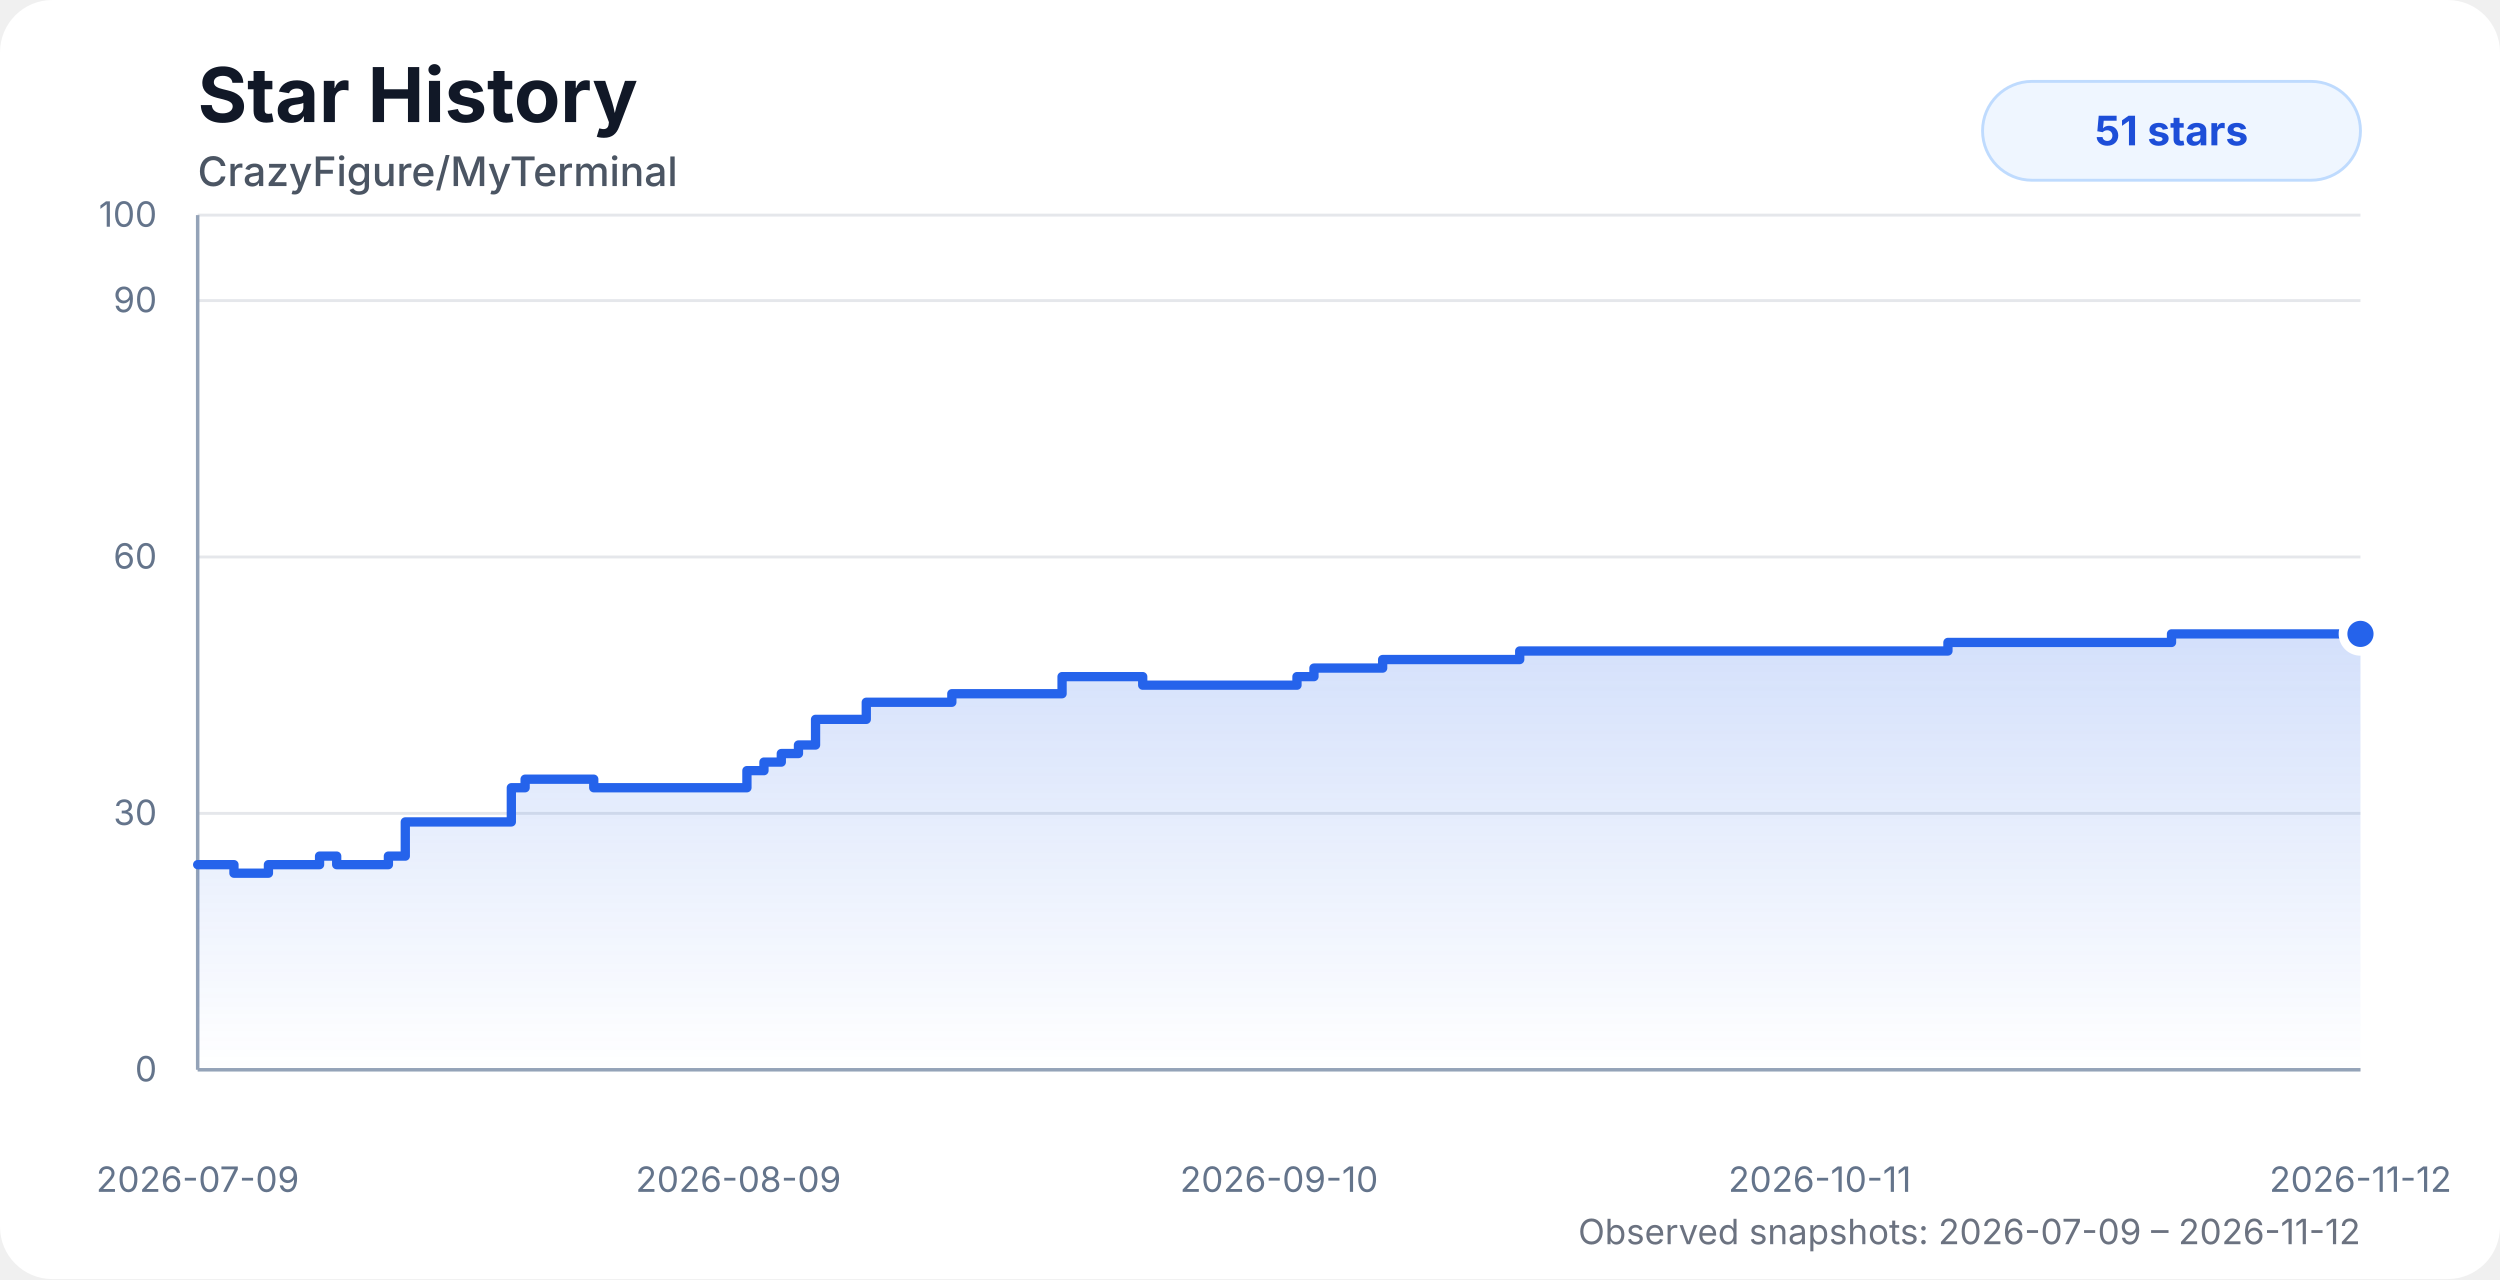
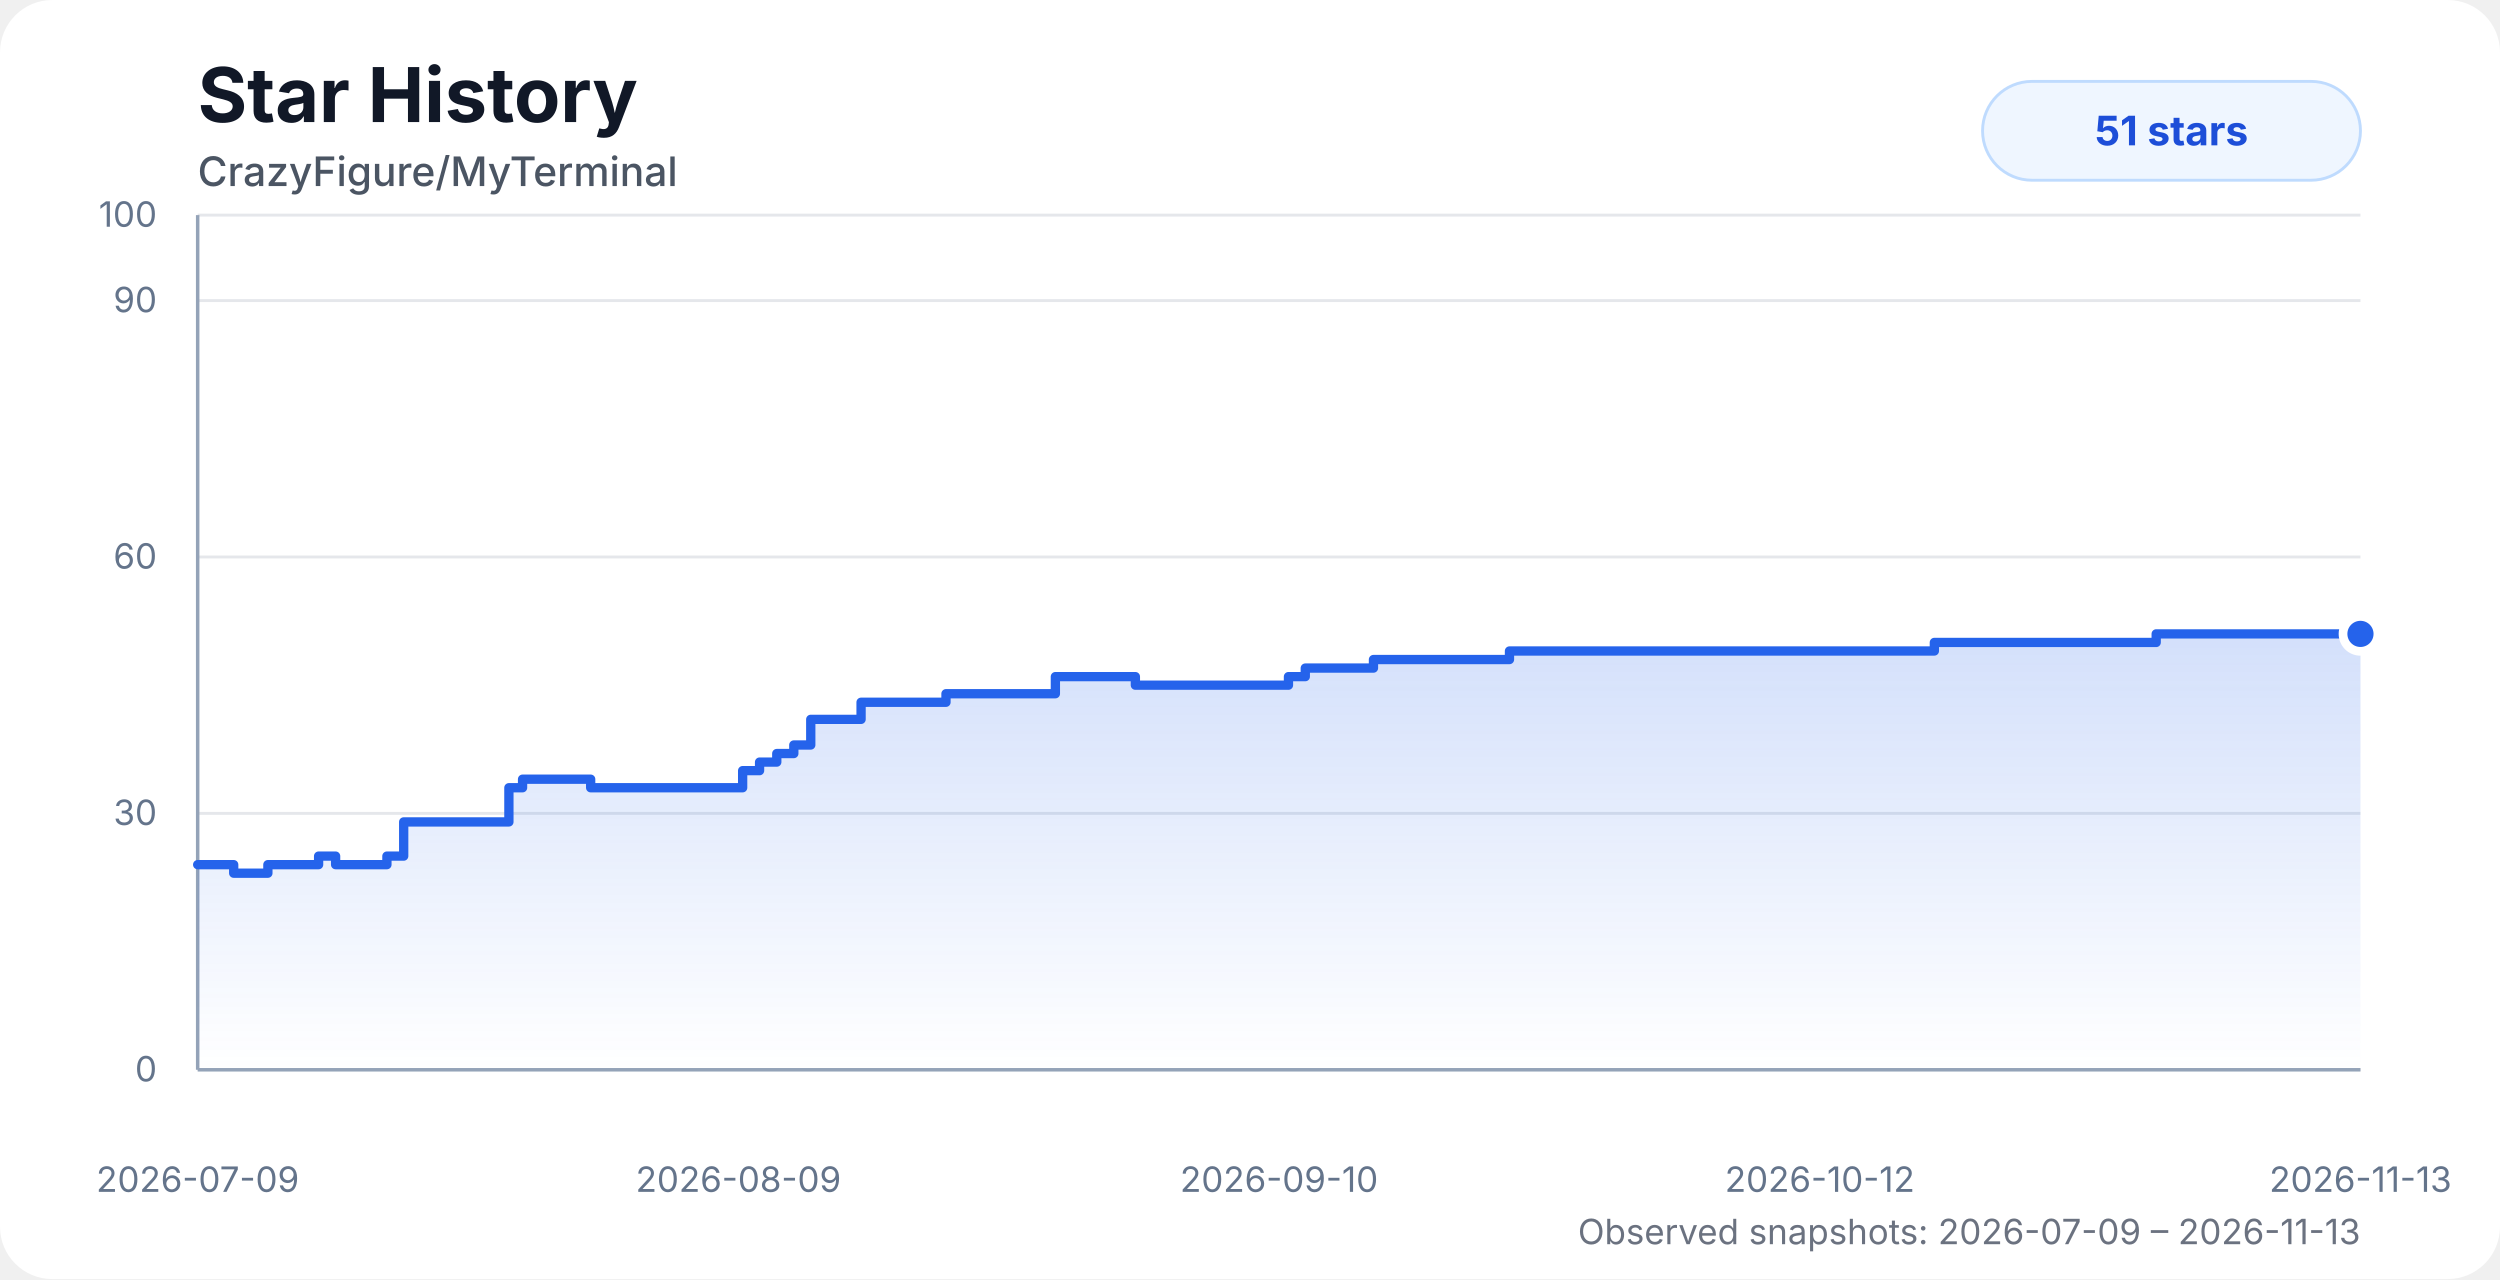
<svg xmlns="http://www.w3.org/2000/svg" width="860" height="440" viewBox="0 0 860 440" role="img" aria-labelledby="title desc">
  <style>
    .chart-bg { fill: #ffffff; }
    .title { fill: #111827; font: 700 26px system-ui, -apple-system, BlinkMacSystemFont, "Segoe UI", sans-serif; }
    .subtitle { fill: #4b5563; font: 500 14px system-ui, -apple-system, BlinkMacSystemFont, "Segoe UI", sans-serif; }
    .axis-label { fill: #64748b; font: 12px system-ui, -apple-system, BlinkMacSystemFont, "Segoe UI", sans-serif; }
    .grid { stroke: #e5e7eb; stroke-width: 1; }
    .axis { stroke: #94a3b8; stroke-width: 1.2; }
    .area { fill: url(#starGradient); opacity: 0.28; }
    .line { fill: none; stroke: #2563eb; stroke-width: 3.2; stroke-linecap: round; stroke-linejoin: round; }
    .dot { fill: #2563eb; stroke: #ffffff; stroke-width: 3; }
    .badge { fill: #eff6ff; stroke: #bfdbfe; }
    .badge-text { fill: #1d4ed8; font: 700 14px system-ui, -apple-system, BlinkMacSystemFont, "Segoe UI", sans-serif; }
    .status { fill: #6b7280; font: 12px system-ui, -apple-system, BlinkMacSystemFont, "Segoe UI", sans-serif; }
    @media (prefers-color-scheme: dark) {
      .chart-bg { fill: #0d1117; }
      .title { fill: #f8fafc; }
      .subtitle { fill: #cbd5e1; }
      .axis-label { fill: #94a3b8; }
      .grid { stroke: #1f2937; }
      .axis { stroke: #475569; }
      .dot { stroke: #0d1117; }
      .badge { fill: #172554; stroke: #1d4ed8; }
      .badge-text { fill: #bfdbfe; }
      .status { fill: #94a3b8; }
    }
  </style>
  <defs>
    <linearGradient id="starGradient" x1="0" x2="0" y1="0" y2="1">
      <stop offset="0%" stop-color="#2563eb" stop-opacity="0.72" />
      <stop offset="100%" stop-color="#2563eb" stop-opacity="0" />
    </linearGradient>
  </defs>
  <rect class="chart-bg" width="860" height="440" rx="18" />
  <text class="title" x="68" y="42">Star History</text>
  <text class="subtitle" x="68" y="64">CrazyFigure/MyTerminal</text>
  <g>
    <line class="grid" x1="68" y1="368" x2="812" y2="368" />
    <line class="grid" x1="68" y1="279.8" x2="812" y2="279.8" />
    <line class="grid" x1="68" y1="191.6" x2="812" y2="191.6" />
    <line class="grid" x1="68" y1="103.4" x2="812" y2="103.4" />
    <line class="grid" x1="68" y1="74" x2="812" y2="74" />
    <line class="axis" x1="68" y1="74" x2="68" y2="368" />
    <line class="axis" x1="68" y1="368" x2="812" y2="368" />
    <text class="axis-label" x="54" y="372" text-anchor="end">0</text>
    <text class="axis-label" x="54" y="283.8" text-anchor="end">30</text>
    <text class="axis-label" x="54" y="195.6" text-anchor="end">60</text>
    <text class="axis-label" x="54" y="107.4" text-anchor="end">90</text>
    <text class="axis-label" x="54" y="78" text-anchor="end">100</text>
    <text class="axis-label" x="68" y="410" text-anchor="middle">2026-07-09</text>
    <text class="axis-label" x="254" y="410" text-anchor="middle">2026-08-09</text>
    <text class="axis-label" x="440" y="410" text-anchor="middle">2026-09-10</text>
-     <text class="axis-label" x="626" y="410" text-anchor="middle">2026-10-11</text>
-     <text class="axis-label" x="812" y="410" text-anchor="middle">2026-11-12</text>
+     <text class="axis-label" x="626" y="410" text-anchor="middle">2026-10-12</text>
+     <text class="axis-label" x="812" y="410" text-anchor="middle">2026-11-13</text>
  </g>
-   <path class="area" d="M 68 297.44 H 74.76 V 297.44 H 80.48 V 300.38 H 92.34 V 297.44 H 109.93 V 294.5 H 115.82 V 297.44 H 133.61 V 294.5 H 139.42 V 282.74 H 145.32 V 282.74 H 175.9 V 270.98 H 180.64 V 268.04 H 204.25 V 270.98 H 221.89 V 270.98 H 227.78 V 270.98 H 233.67 V 270.98 H 239.44 V 270.98 H 245.08 V 270.98 H 251 V 270.98 H 256.94 V 265.1 H 262.8 V 262.16 H 268.77 V 259.22 H 274.67 V 256.28 H 280.55 V 247.46 H 286.18 V 247.46 H 292.11 V 247.46 H 298 V 241.58 H 303.87 V 241.58 H 309.77 V 241.58 H 315.66 V 241.58 H 321.57 V 241.58 H 327.43 V 238.64 H 333.36 V 238.64 H 339.25 V 238.64 H 345.12 V 238.64 H 351.04 V 238.64 H 359.04 V 238.64 H 365.35 V 232.76 H 370 V 232.76 H 375.63 V 232.76 H 381.59 V 232.76 H 387.28 V 232.76 H 393.09 V 235.7 H 398.98 V 235.7 H 404.9 V 235.7 H 410.75 V 235.7 H 416.69 V 235.7 H 422.61 V 235.7 H 428.46 V 235.7 H 434.37 V 235.7 H 440.26 V 235.7 H 446.16 V 232.76 H 452 V 229.82 H 457.99 V 229.82 H 463.92 V 229.82 H 469.75 V 229.82 H 475.63 V 226.88 H 481.53 V 226.88 H 487.38 V 226.88 H 493.27 V 226.88 H 499.26 V 226.88 H 505.18 V 226.88 H 511.03 V 226.88 H 516.85 V 226.88 H 522.78 V 223.94 H 528.66 V 223.94 H 534.55 V 223.94 H 540.55 V 223.94 H 546.55 V 223.94 H 552.43 V 223.94 H 558.28 V 223.94 H 564.27 V 223.94 H 570.12 V 223.94 H 575.9 V 223.94 H 581.89 V 223.94 H 587.83 V 223.94 H 593.82 V 223.94 H 599.64 V 223.94 H 605.59 V 223.94 H 611.46 V 223.94 H 617.3 V 223.94 H 623.21 V 223.94 H 629.14 V 223.94 H 635.11 V 223.94 H 640.62 V 223.94 H 646.43 V 223.94 H 652.32 V 223.94 H 658.16 V 223.94 H 664.14 V 223.94 H 670.09 V 221 H 675.94 V 221 H 681.82 V 221 H 687.72 V 221 H 693.59 V 221 H 699.46 V 221 H 705.41 V 221 H 711.34 V 221 H 717.24 V 221 H 723.25 V 221 H 729.22 V 221 H 735.12 V 221 H 740.97 V 221 H 747 V 218.06 H 752.92 V 218.06 H 758.87 V 218.06 H 764.66 V 218.06 H 770.64 V 218.06 H 776.54 V 218.06 H 782.26 V 218.06 H 788.2 V 218.06 H 794.24 V 218.06 H 800.23 V 218.06 H 805.96 V 218.06 H 812 V 218.06 L 812 368 L 68 368 Z" />
-   <path class="line" d="M 68 297.44 H 74.76 V 297.44 H 80.48 V 300.38 H 92.34 V 297.44 H 109.93 V 294.5 H 115.82 V 297.44 H 133.61 V 294.5 H 139.42 V 282.74 H 145.32 V 282.74 H 175.9 V 270.98 H 180.64 V 268.04 H 204.25 V 270.98 H 221.89 V 270.98 H 227.78 V 270.98 H 233.67 V 270.98 H 239.44 V 270.98 H 245.08 V 270.98 H 251 V 270.98 H 256.94 V 265.1 H 262.8 V 262.16 H 268.77 V 259.22 H 274.67 V 256.28 H 280.55 V 247.46 H 286.18 V 247.46 H 292.11 V 247.46 H 298 V 241.58 H 303.87 V 241.58 H 309.77 V 241.58 H 315.66 V 241.58 H 321.57 V 241.58 H 327.43 V 238.64 H 333.36 V 238.64 H 339.25 V 238.64 H 345.12 V 238.64 H 351.04 V 238.64 H 359.04 V 238.64 H 365.35 V 232.76 H 370 V 232.76 H 375.63 V 232.76 H 381.59 V 232.76 H 387.28 V 232.76 H 393.09 V 235.7 H 398.98 V 235.7 H 404.9 V 235.7 H 410.75 V 235.7 H 416.69 V 235.7 H 422.61 V 235.7 H 428.46 V 235.7 H 434.37 V 235.7 H 440.26 V 235.7 H 446.16 V 232.76 H 452 V 229.82 H 457.99 V 229.82 H 463.92 V 229.82 H 469.75 V 229.82 H 475.63 V 226.88 H 481.53 V 226.88 H 487.38 V 226.88 H 493.27 V 226.88 H 499.26 V 226.88 H 505.18 V 226.88 H 511.03 V 226.88 H 516.85 V 226.88 H 522.78 V 223.94 H 528.66 V 223.94 H 534.55 V 223.94 H 540.55 V 223.94 H 546.55 V 223.94 H 552.43 V 223.94 H 558.28 V 223.94 H 564.27 V 223.94 H 570.12 V 223.94 H 575.9 V 223.94 H 581.89 V 223.94 H 587.83 V 223.94 H 593.82 V 223.94 H 599.64 V 223.94 H 605.59 V 223.94 H 611.46 V 223.94 H 617.3 V 223.94 H 623.21 V 223.94 H 629.14 V 223.94 H 635.11 V 223.94 H 640.62 V 223.94 H 646.43 V 223.94 H 652.32 V 223.94 H 658.16 V 223.94 H 664.14 V 223.94 H 670.09 V 221 H 675.94 V 221 H 681.82 V 221 H 687.72 V 221 H 693.59 V 221 H 699.46 V 221 H 705.41 V 221 H 711.34 V 221 H 717.24 V 221 H 723.25 V 221 H 729.22 V 221 H 735.12 V 221 H 740.97 V 221 H 747 V 218.06 H 752.92 V 218.06 H 758.87 V 218.06 H 764.66 V 218.06 H 770.64 V 218.06 H 776.54 V 218.06 H 782.26 V 218.06 H 788.2 V 218.06 H 794.24 V 218.06 H 800.23 V 218.06 H 805.96 V 218.06 H 812 V 218.06" />
+   <path class="area" d="M 68 297.44 H 74.7 V 297.44 H 80.39 V 300.38 H 92.15 V 297.44 H 109.6 V 294.5 H 115.45 V 297.44 H 133.1 V 294.5 H 138.87 V 282.74 H 144.72 V 282.74 H 175.06 V 270.98 H 179.76 V 268.04 H 203.19 V 270.98 H 220.7 V 270.98 H 226.54 V 270.98 H 232.39 V 270.98 H 238.11 V 270.98 H 243.7 V 270.98 H 249.58 V 270.98 H 255.47 V 265.1 H 261.29 V 262.16 H 267.21 V 259.22 H 273.07 V 256.28 H 278.9 V 247.46 H 284.49 V 247.46 H 290.37 V 247.46 H 296.21 V 241.58 H 302.04 V 241.58 H 307.89 V 241.58 H 313.73 V 241.58 H 319.61 V 241.58 H 325.42 V 238.64 H 331.3 V 238.64 H 337.15 V 238.64 H 342.97 V 238.64 H 348.85 V 238.64 H 356.78 V 238.64 H 363.05 V 232.76 H 367.66 V 232.76 H 373.24 V 232.76 H 379.15 V 232.76 H 384.81 V 232.76 H 390.57 V 235.7 H 396.41 V 235.7 H 402.28 V 235.7 H 408.09 V 235.7 H 413.98 V 235.7 H 419.86 V 235.7 H 425.66 V 235.7 H 431.53 V 235.7 H 437.37 V 235.7 H 443.23 V 232.76 H 449.02 V 229.82 H 454.97 V 229.82 H 460.85 V 229.82 H 466.63 V 229.82 H 472.47 V 226.88 H 478.32 V 226.88 H 484.13 V 226.88 H 489.97 V 226.88 H 495.92 V 226.88 H 501.79 V 226.88 H 507.59 V 226.88 H 513.37 V 226.88 H 519.26 V 223.94 H 525.09 V 223.94 H 530.93 V 223.94 H 536.89 V 223.94 H 542.84 V 223.94 H 548.67 V 223.94 H 554.48 V 223.94 H 560.42 V 223.94 H 566.22 V 223.94 H 571.96 V 223.94 H 577.9 V 223.94 H 583.79 V 223.94 H 589.75 V 223.94 H 595.51 V 223.94 H 601.42 V 223.94 H 607.25 V 223.94 H 613.04 V 223.94 H 618.9 V 223.94 H 624.78 V 223.94 H 630.71 V 223.94 H 636.18 V 223.94 H 641.95 V 223.94 H 647.79 V 223.94 H 653.58 V 223.94 H 659.52 V 223.94 H 665.42 V 221 H 671.22 V 221 H 677.06 V 221 H 682.92 V 221 H 688.74 V 221 H 694.56 V 221 H 700.47 V 221 H 706.35 V 221 H 712.2 V 221 H 718.17 V 221 H 724.09 V 221 H 729.95 V 221 H 735.75 V 221 H 741.73 V 218.06 H 747.61 V 218.06 H 753.51 V 218.06 H 759.25 V 218.06 H 765.19 V 218.06 H 771.05 V 218.06 H 776.72 V 218.06 H 782.61 V 218.06 H 788.61 V 218.06 H 794.55 V 218.06 H 800.23 V 218.06 H 806.23 V 218.06 H 812 V 218.06 L 812 368 L 68 368 Z" />
+   <path class="line" d="M 68 297.44 H 74.7 V 297.44 H 80.39 V 300.38 H 92.15 V 297.44 H 109.6 V 294.5 H 115.45 V 297.44 H 133.1 V 294.5 H 138.87 V 282.74 H 144.72 V 282.74 H 175.06 V 270.98 H 179.76 V 268.04 H 203.19 V 270.98 H 220.7 V 270.98 H 226.54 V 270.98 H 232.39 V 270.98 H 238.11 V 270.98 H 243.7 V 270.98 H 249.58 V 270.98 H 255.47 V 265.1 H 261.29 V 262.16 H 267.21 V 259.22 H 273.07 V 256.28 H 278.9 V 247.46 H 284.49 V 247.46 H 290.37 V 247.46 H 296.21 V 241.58 H 302.04 V 241.58 H 307.89 V 241.58 H 313.73 V 241.58 H 319.61 V 241.58 H 325.42 V 238.64 H 331.3 V 238.64 H 337.15 V 238.64 H 342.97 V 238.64 H 348.85 V 238.64 H 356.78 V 238.64 H 363.05 V 232.76 H 367.66 V 232.76 H 373.24 V 232.76 H 379.15 V 232.76 H 384.81 V 232.76 H 390.57 V 235.7 H 396.41 V 235.7 H 402.28 V 235.7 H 408.09 V 235.7 H 413.98 V 235.7 H 419.86 V 235.7 H 425.66 V 235.7 H 431.53 V 235.7 H 437.37 V 235.7 H 443.23 V 232.76 H 449.02 V 229.82 H 454.97 V 229.82 H 460.85 V 229.82 H 466.63 V 229.82 H 472.47 V 226.88 H 478.32 V 226.88 H 484.13 V 226.88 H 489.97 V 226.88 H 495.92 V 226.88 H 501.79 V 226.88 H 507.59 V 226.88 H 513.37 V 226.88 H 519.26 V 223.94 H 525.09 V 223.94 H 530.93 V 223.94 H 536.89 V 223.94 H 542.84 V 223.94 H 548.67 V 223.94 H 554.48 V 223.94 H 560.42 V 223.94 H 566.22 V 223.94 H 571.96 V 223.94 H 577.9 V 223.94 H 583.79 V 223.94 H 589.75 V 223.94 H 595.51 V 223.94 H 601.42 V 223.94 H 607.25 V 223.94 H 613.04 V 223.94 H 618.9 V 223.94 H 624.78 V 223.94 H 630.71 V 223.94 H 636.18 V 223.94 H 641.95 V 223.94 H 647.79 V 223.94 H 653.58 V 223.94 H 659.52 V 223.94 H 665.42 V 221 H 671.22 V 221 H 677.06 V 221 H 682.92 V 221 H 688.74 V 221 H 694.56 V 221 H 700.47 V 221 H 706.35 V 221 H 712.2 V 221 H 718.17 V 221 H 724.09 V 221 H 729.95 V 221 H 735.75 V 221 H 741.73 V 218.06 H 747.61 V 218.06 H 753.51 V 218.06 H 759.25 V 218.06 H 765.19 V 218.06 H 771.05 V 218.06 H 776.72 V 218.06 H 782.61 V 218.06 H 788.61 V 218.06 H 794.55 V 218.06 H 800.23 V 218.06 H 806.23 V 218.06 H 812 V 218.06" />
  <circle class="dot" cx="812" cy="218.06" r="6" />
  <rect class="badge" x="682" y="28" width="130" height="34" rx="17" />
  <text class="badge-text" x="747" y="50" text-anchor="middle">51 stars</text>
-   <text class="status" x="812" y="428" text-anchor="end">Observed snapshots: 2026-07-09 – 2026-11-12</text>
+   <text class="status" x="812" y="428" text-anchor="end">Observed snapshots: 2026-07-09 – 2026-11-13</text>
</svg>
